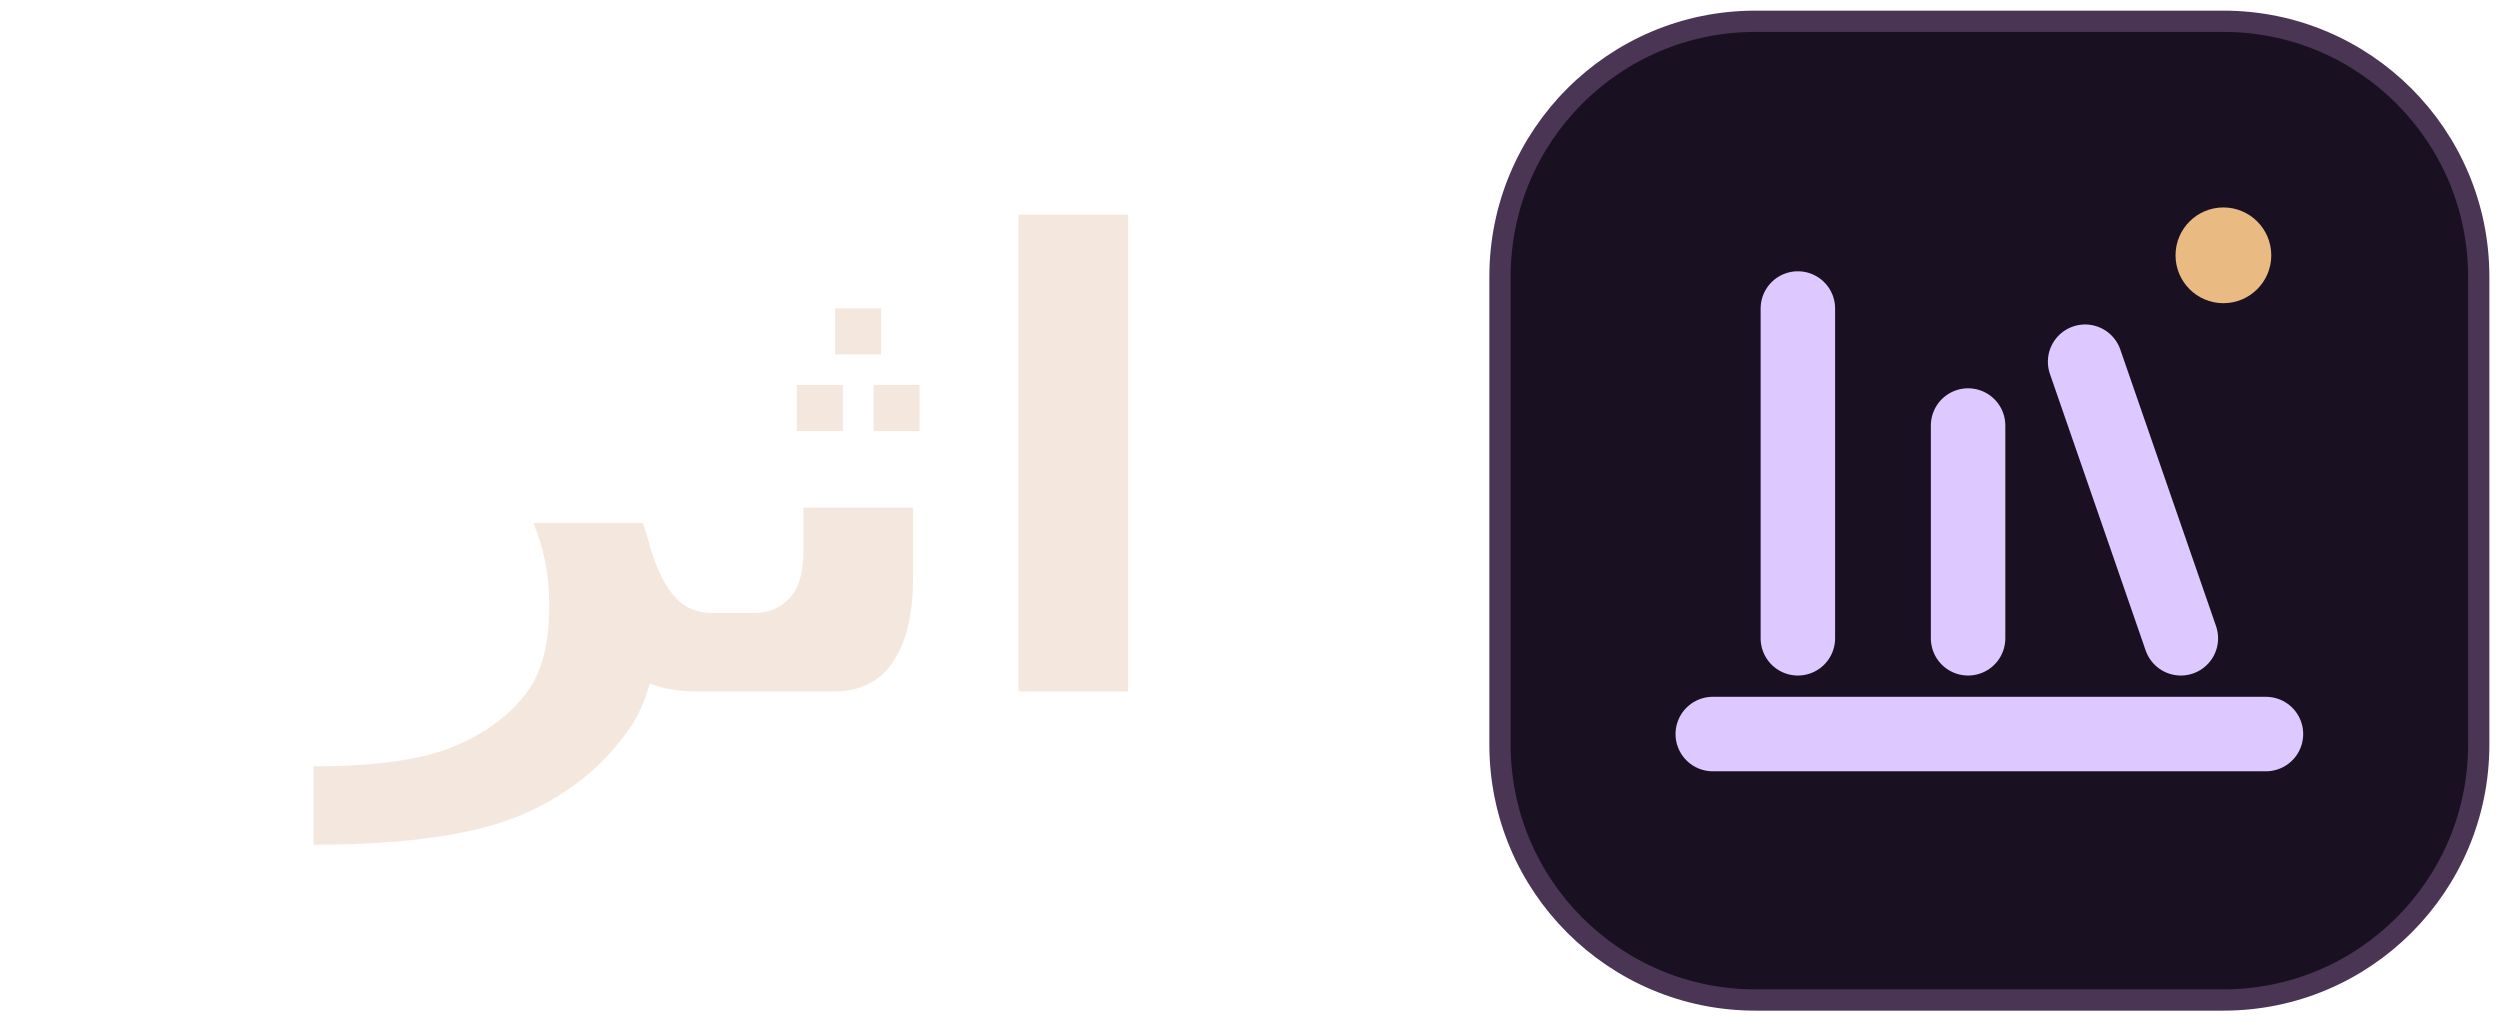
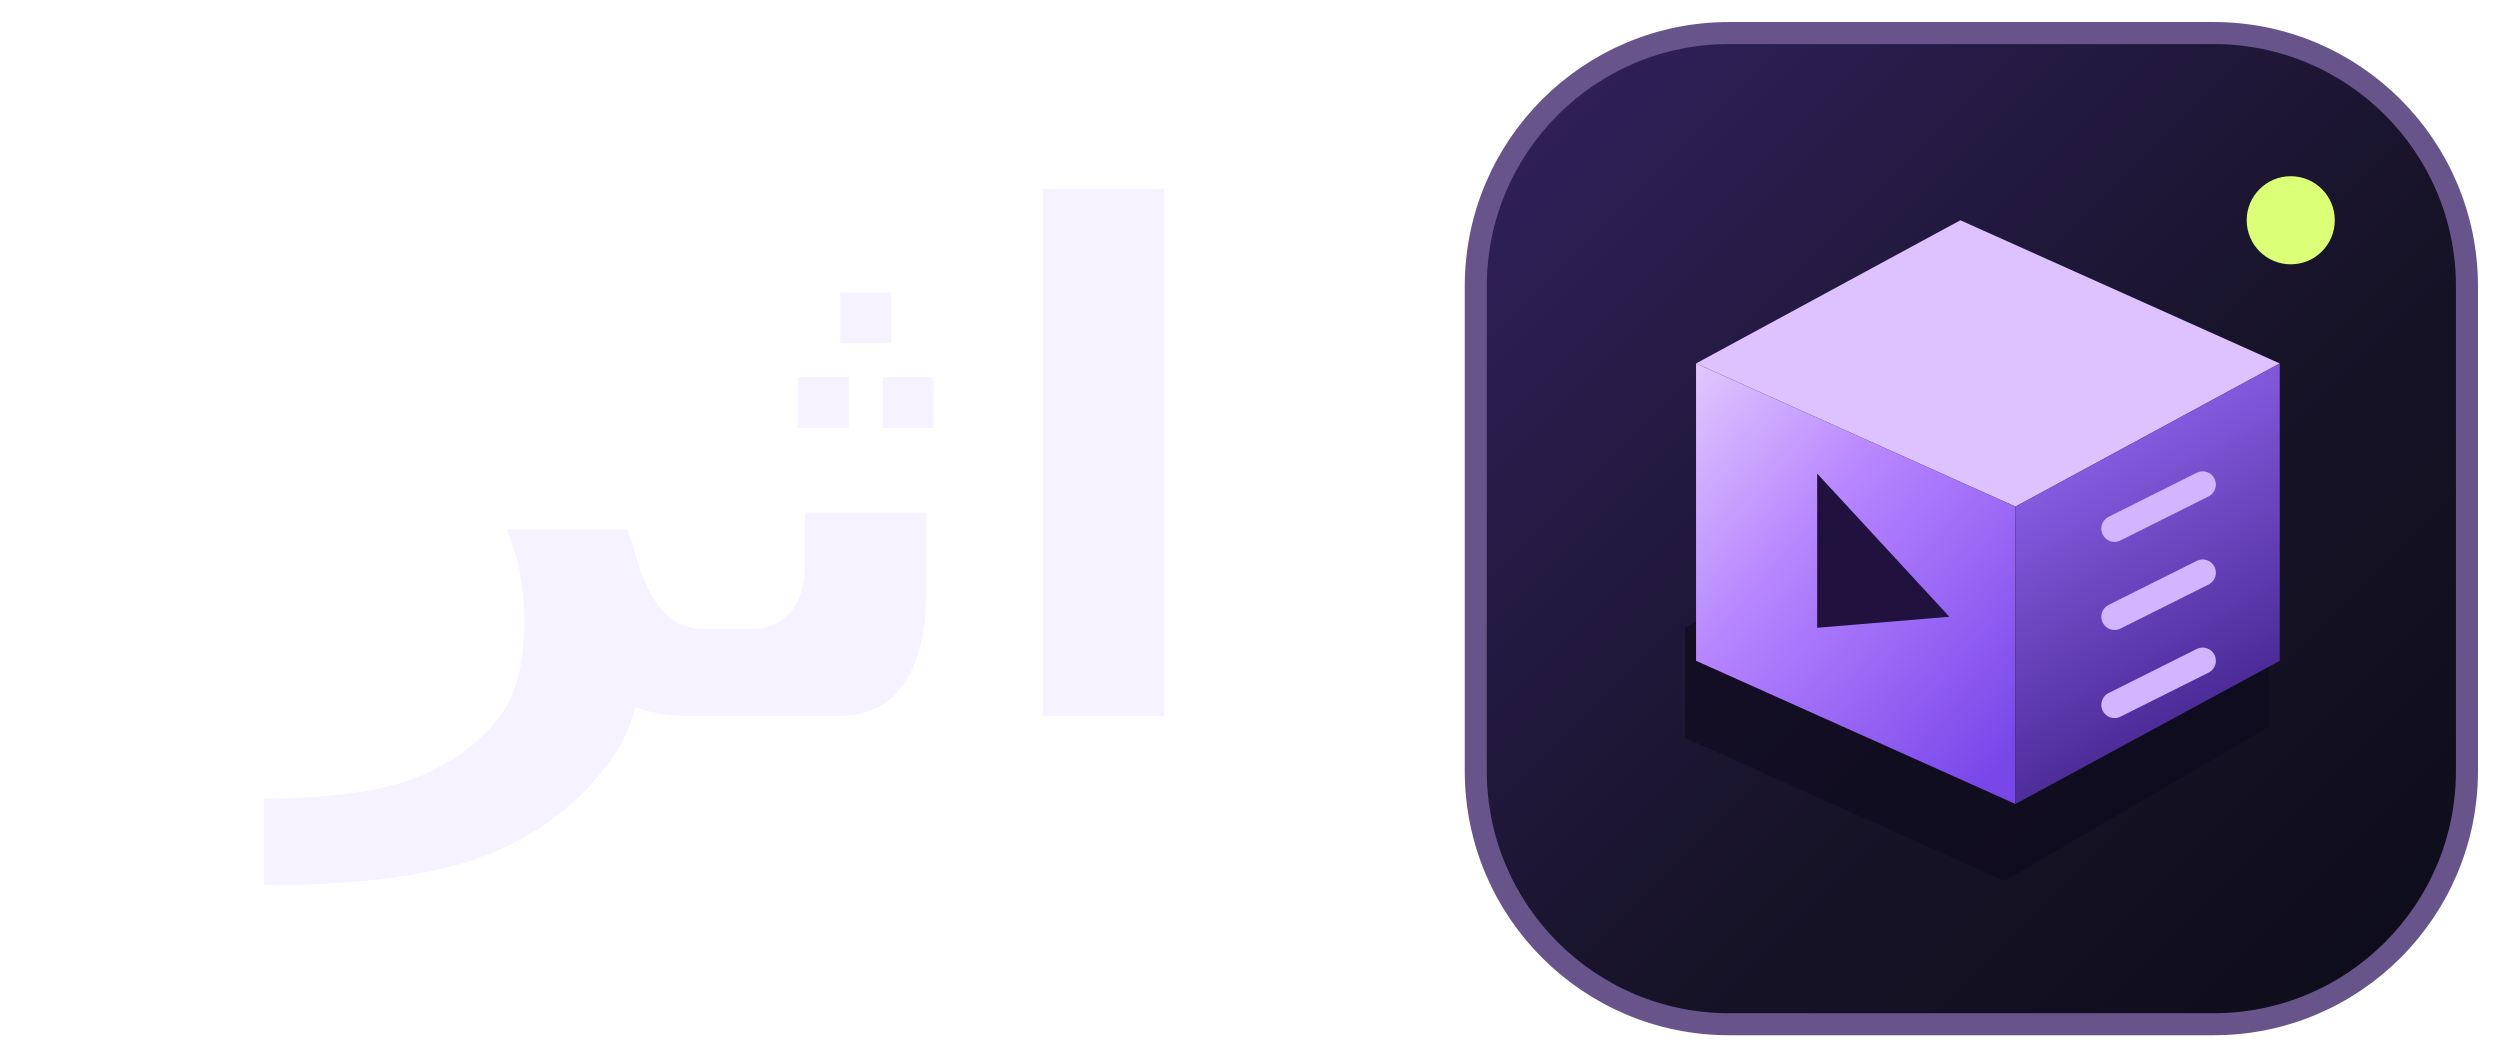
- <svg xmlns="http://www.w3.org/2000/svg" viewBox="0 0 235 96" role="img" aria-label="اثر">
-   <g transform="translate(139)">
-     <rect x="2" y="2" width="92" height="92" rx="24" fill="#191121" stroke="#4a3555" stroke-width="2" />
-     <path d="M22 69h52M30 60V29m16 31V40m20 20L57 34" fill="none" stroke="#ddc8ff" stroke-width="7" stroke-linecap="round" />
-     <circle cx="70" cy="24" r="4.5" fill="#eaba83" />
+ <svg xmlns="http://www.w3.org/2000/svg" viewBox="0 0 227 96" role="img" aria-label="اثر">
+   <g transform="translate(131 0)">
+     <defs>
+       <linearGradient id="tile" x2="1" y2="1" gradientUnits="objectBoundingBox">
+         <stop stop-color="#322260" />
+         <stop offset=".57" stop-color="#171328" />
+         <stop offset="1" stop-color="#0d0c18" />
+       </linearGradient>
+       <linearGradient id="front" x2=".85" y2="1" gradientUnits="objectBoundingBox">
+         <stop stop-color="#e1c7ff" />
+         <stop offset=".4" stop-color="#b685ff" />
+         <stop offset="1" stop-color="#7947e9" />
+       </linearGradient>
+       <linearGradient id="side" x2=".35" y2="1" gradientUnits="objectBoundingBox">
+         <stop stop-color="#9e70ff" />
+         <stop offset="1" stop-color="#44258e" />
+       </linearGradient>
+     </defs>
+     <rect x="3" y="3" width="90" height="90" rx="23" fill="url(#tile)" stroke="#66548b" stroke-width="2" />
+     <path d="M22 57 45 44l30 13v9L51 80 22 67Z" fill="#0e0a1e" opacity=".68" />
+     <path d="M23 33 47 20l29 13-24 13Z" fill="#ddc2ff" />
+     <path d="M23 33 52 46v27L23 60Z" fill="url(#front)" />
+     <path d="M52 46 76 33v27L52 73Z" fill="url(#side)" />
+     <path d="M34 43v14l12-1Z" fill="#21113f" />
+     <path d="M61 48l8-4m-8 12 8-4m-8 12 8-4" fill="none" stroke="#d3b5ff" stroke-width="2.4" stroke-linecap="round" />
+     <circle cx="77" cy="20" r="4" fill="#dbff76" />
  </g>
-   <text x="111" y="65" text-anchor="end" lang="fa" fill="#f4e8de" font-family="Vazirmatn, Tahoma, sans-serif" font-size="59" font-weight="800">اثر</text>
+   <text x="111" y="65" text-anchor="end" lang="fa" fill="#f6f2ff" font-family="Vazirmatn, Tahoma, sans-serif" font-size="63" font-weight="900">اثر</text>
</svg>
